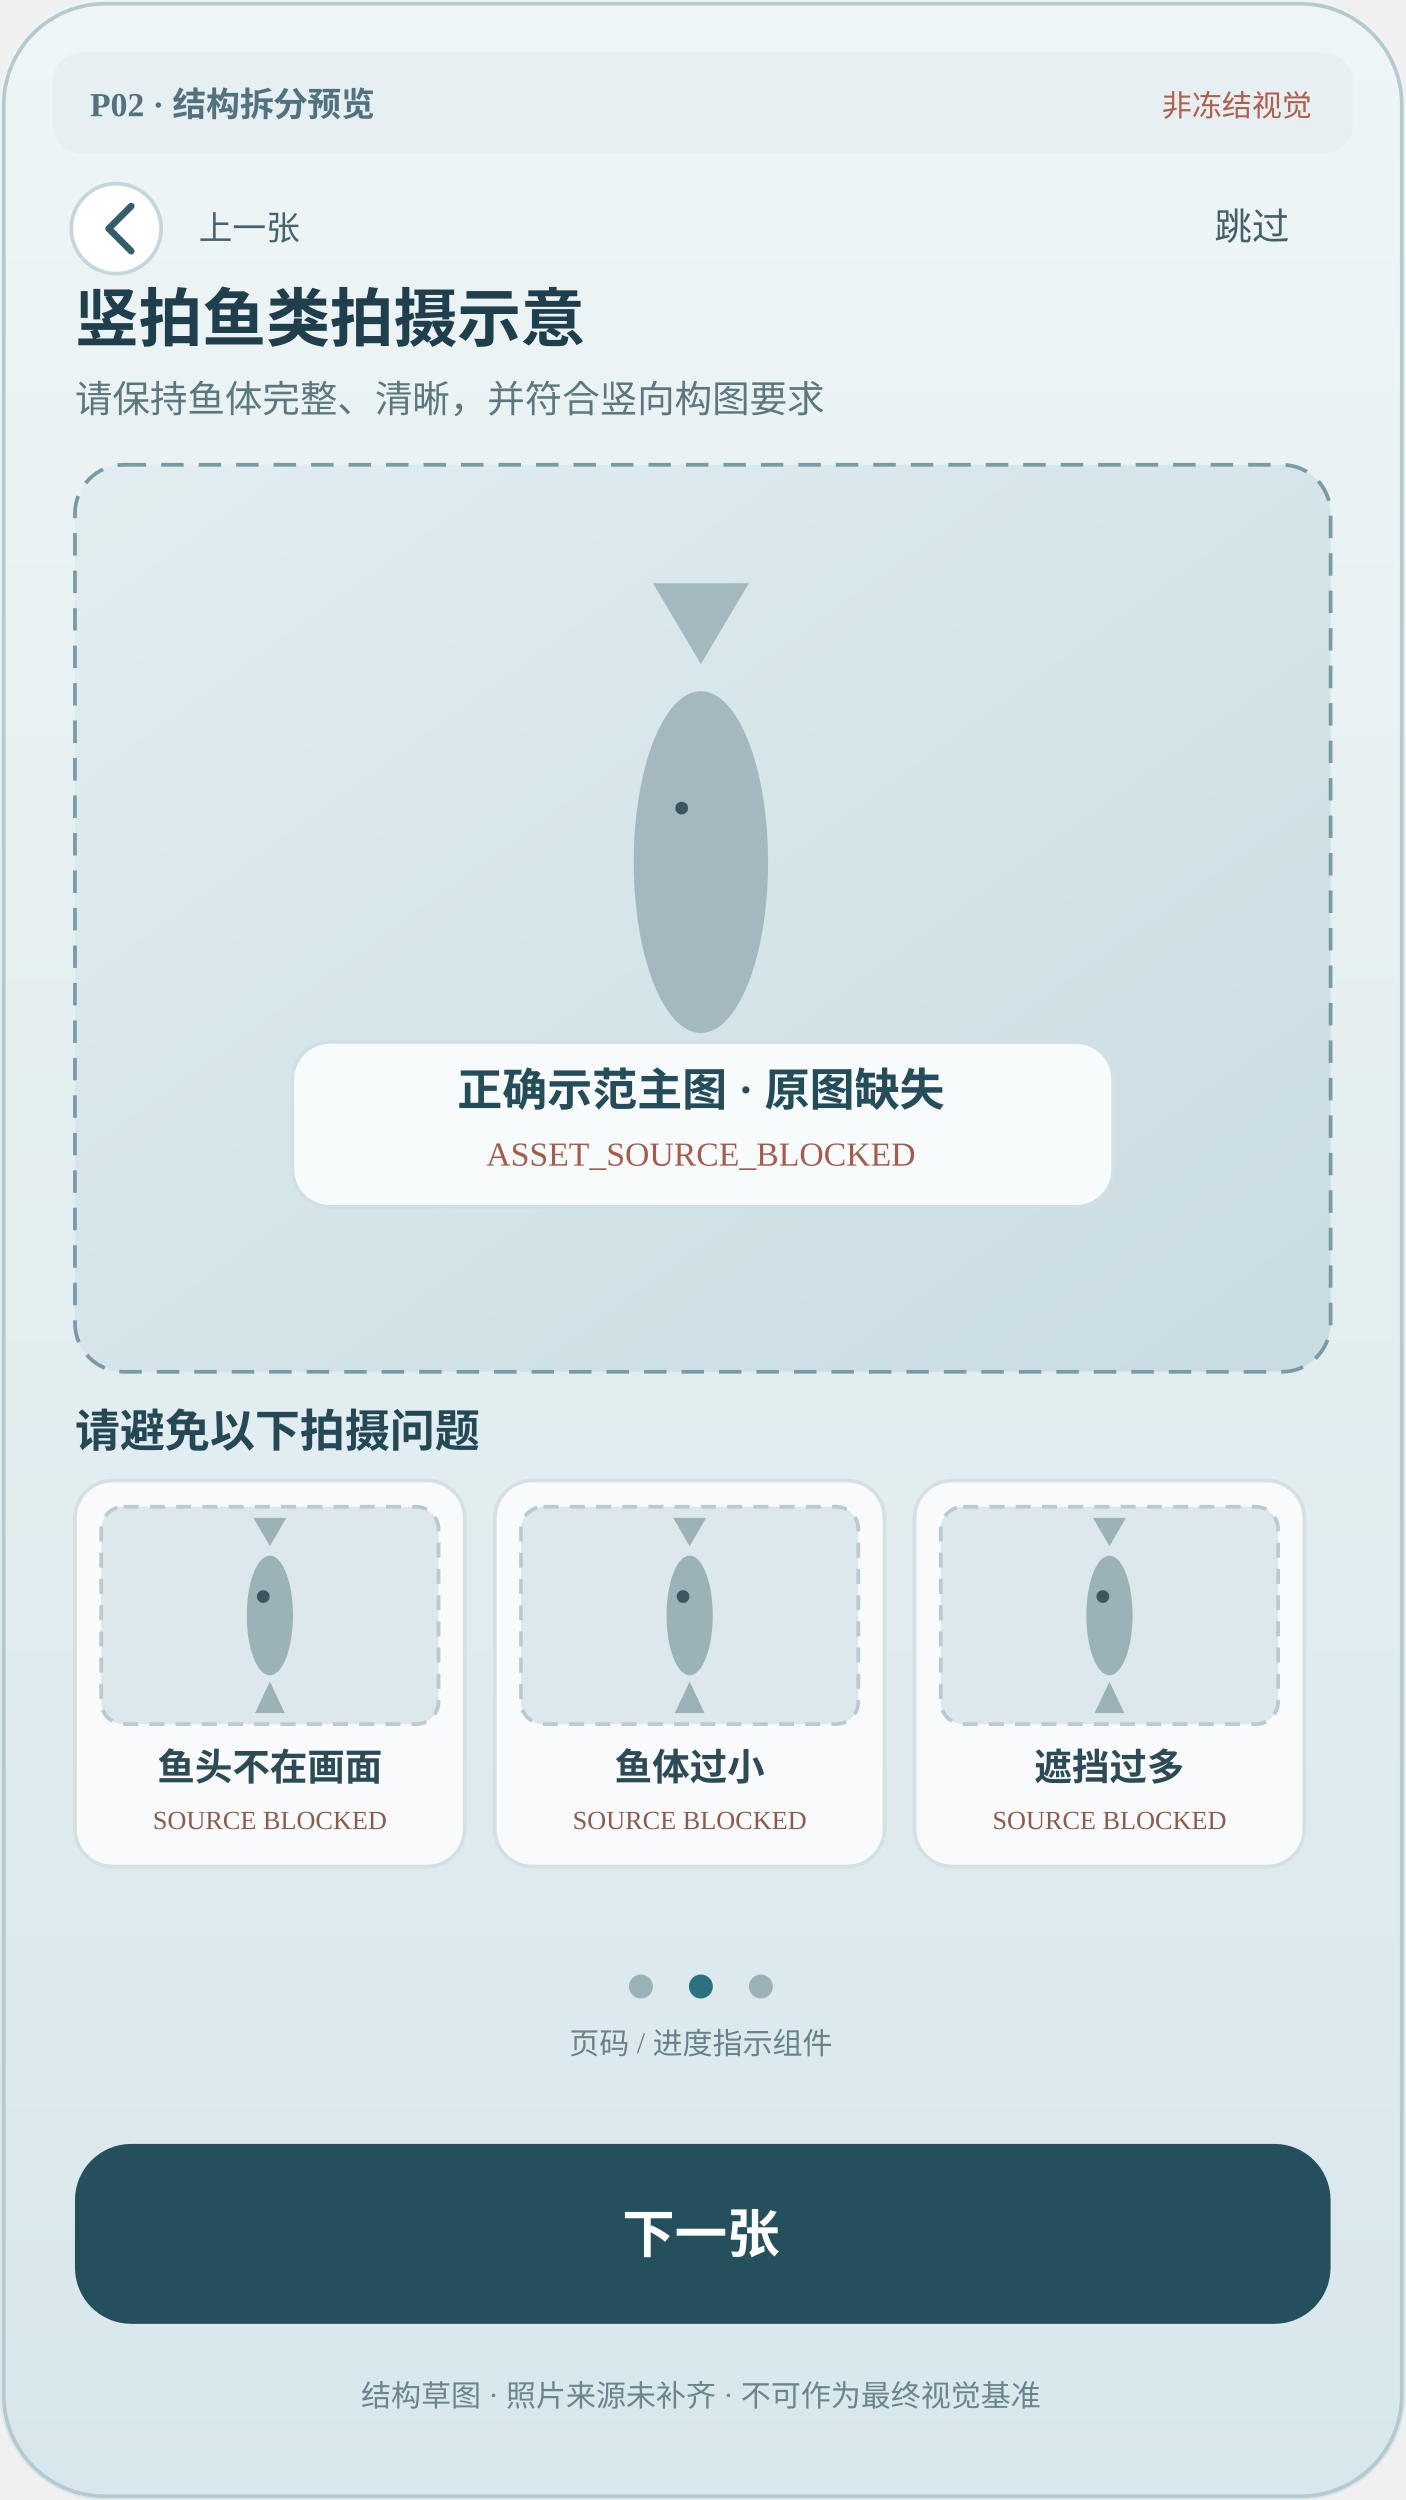
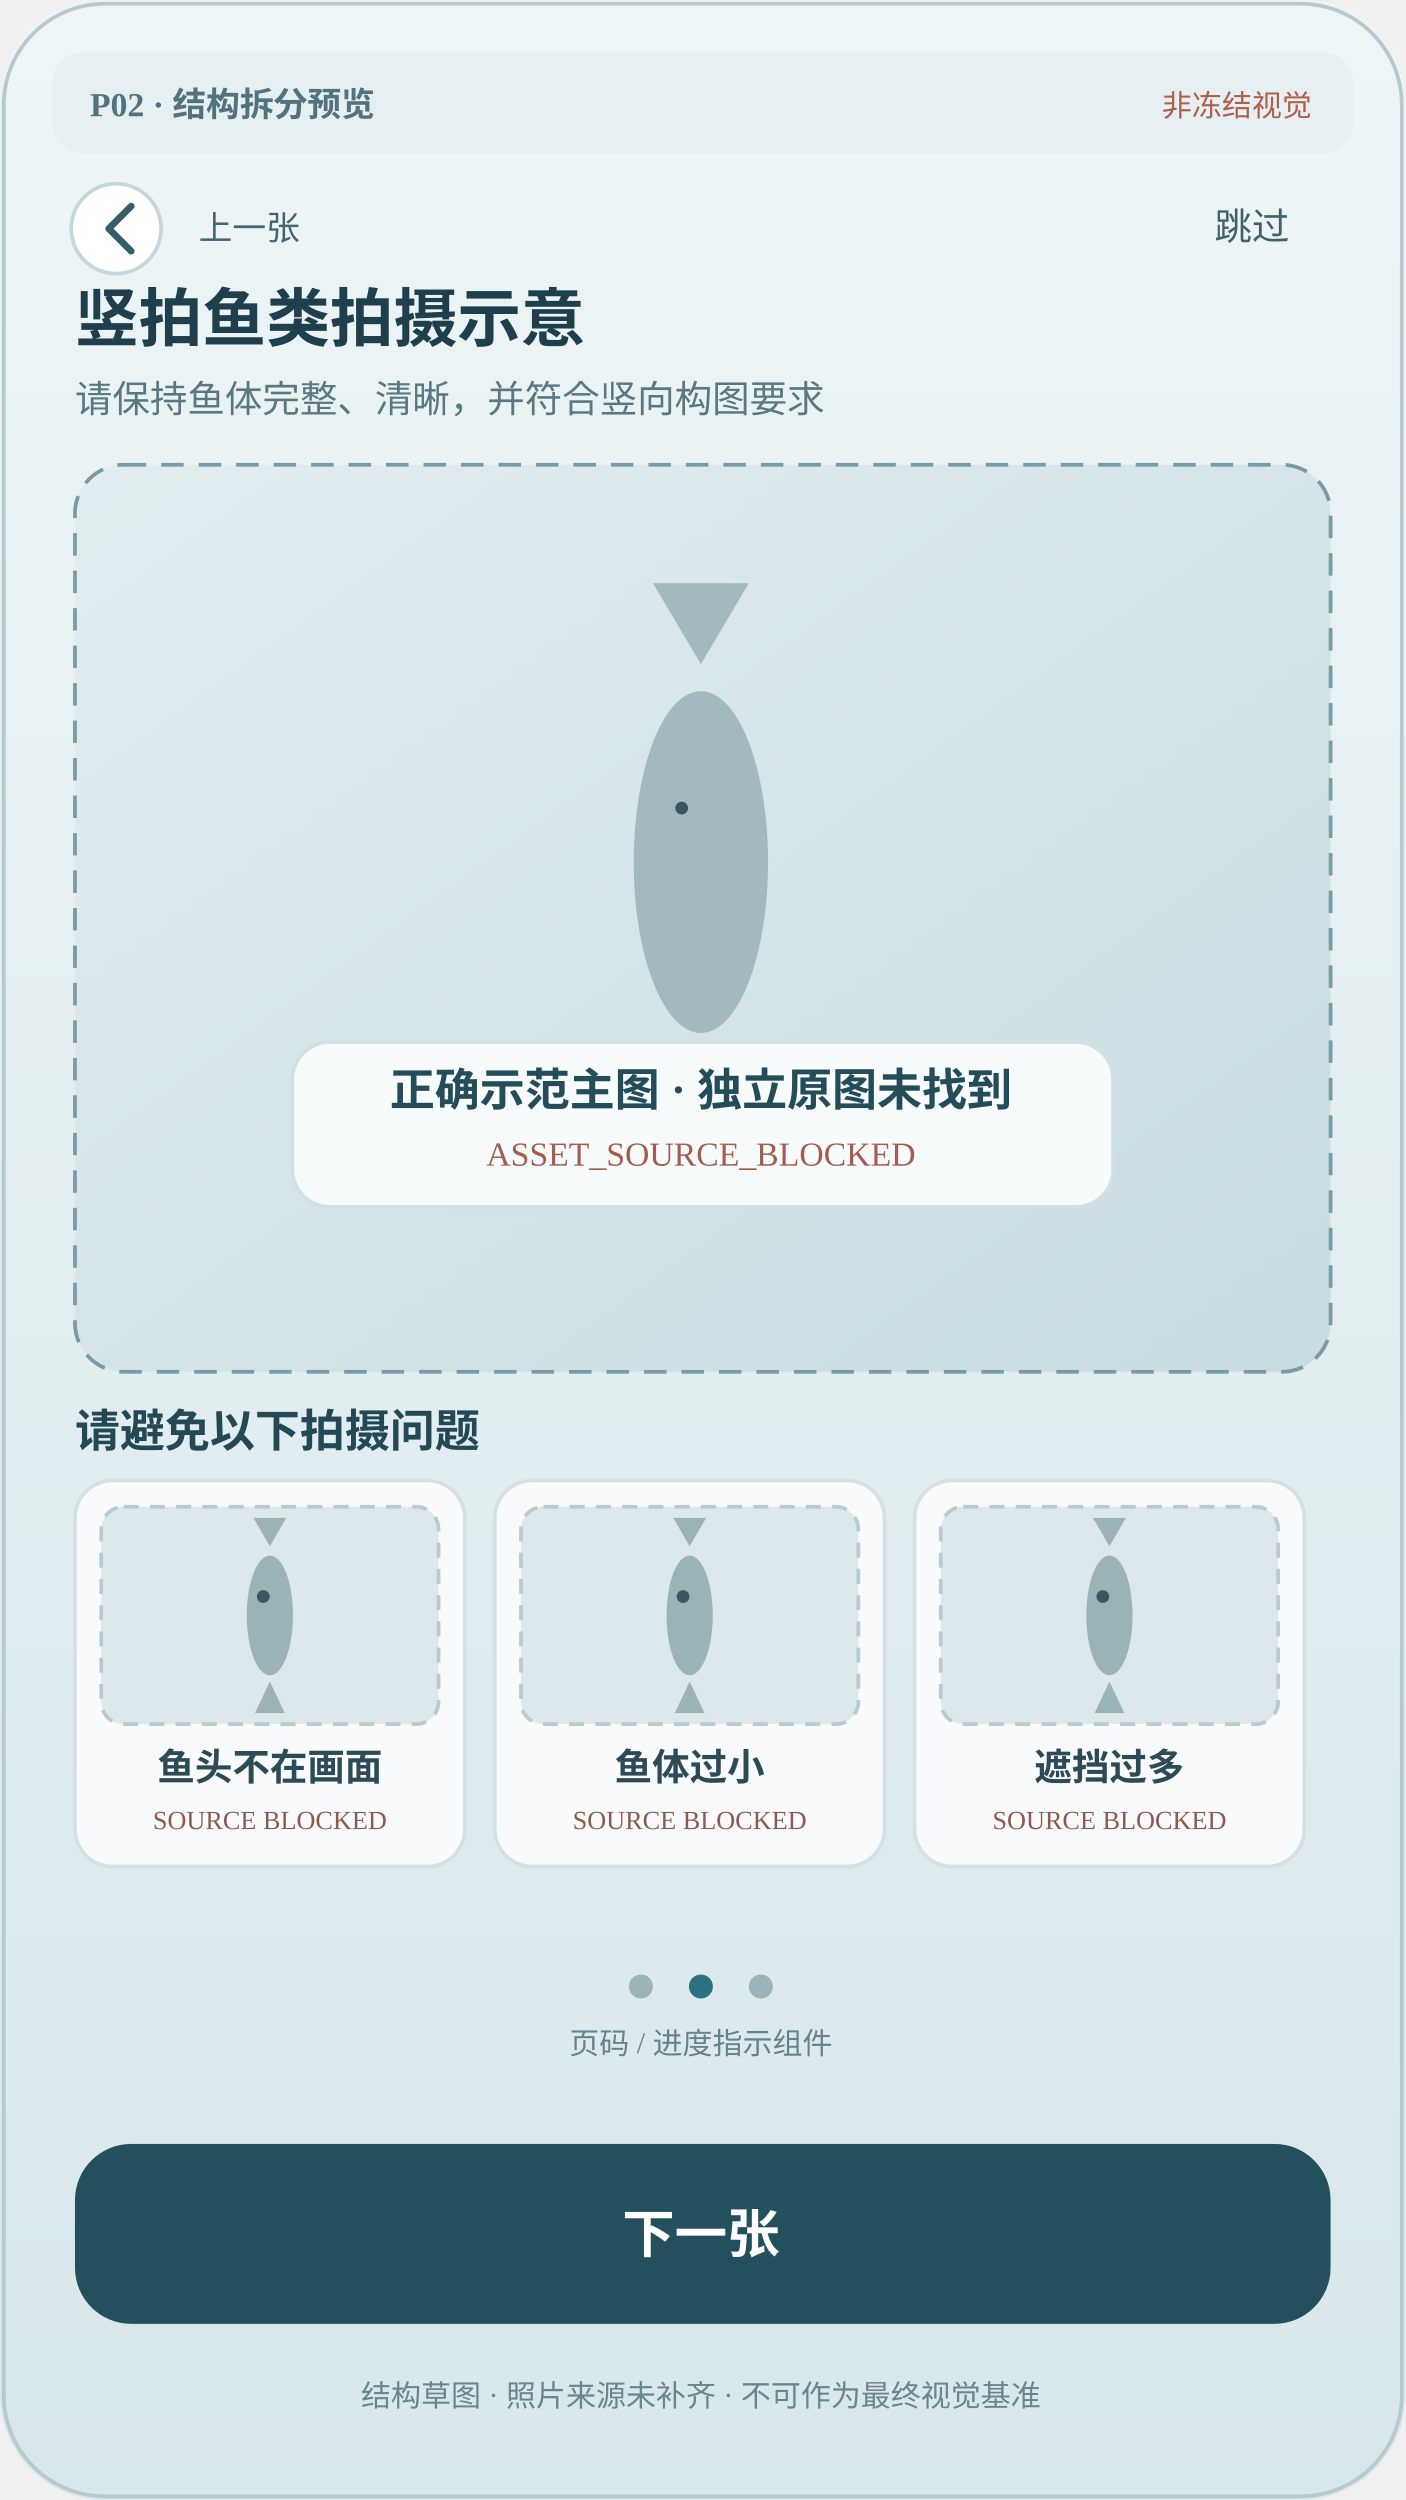
<svg xmlns="http://www.w3.org/2000/svg" width="375" height="667" viewBox="0 0 375 667" role="img" aria-labelledby="title desc" data-authority="STRUCTURE_ONLY_CANDIDATE">
  <defs>
    <linearGradient id="bg" x1="0" y1="0" x2="0" y2="1">
      <stop offset="0" stop-color="#eef5f6" />
      <stop offset="1" stop-color="#d8e7eb" />
    </linearGradient>
    <linearGradient id="hero" x1="0" y1="0" x2="1" y2="1">
      <stop offset="0" stop-color="#e2edf0" />
      <stop offset="1" stop-color="#c8dce2" />
    </linearGradient>
  </defs>
  <rect width="375" height="667" rx="28" fill="url(#bg)" />
  <rect x="1" y="1" width="373" height="665" rx="27" fill="none" stroke="#b6c9cf" />
  <rect x="14" y="14" width="347" height="27" rx="8" fill="#e6eff2" />
  <text x="24" y="31" font-size="9" fill="#52727d" font-weight="700">P02 · 结构拆分预览</text>
  <text x="350" y="31" font-size="8" text-anchor="end" fill="#b05f4d">非冻结视觉</text>
  <g id="p02.navigation">
    <circle cx="31" cy="61" r="12" fill="#fff" stroke="#c5d7dc" />
    <path d="M 35 55 L 29 61 L 35 67" fill="none" stroke="#355d6a" stroke-width="1.8" stroke-linecap="round" stroke-linejoin="round" />
    <text x="53" y="64" font-size="9" fill="#45646f">上一张</text>
    <text x="344" y="64" font-size="10" text-anchor="end" fill="#42616b">跳过</text>
  </g>
  <g id="p02.title_block">
    <text x="20" y="91" font-size="17" fill="#1e3f4b" font-weight="700">竖拍鱼类拍摄示意</text>
    <text x="20" y="110" font-size="10" fill="#5b7780">请保持鱼体完整、清晰，并符合竖向构图要求</text>
  </g>
  <g id="p02.correct_hero">
    <rect x="20" y="124" width="335" height="242" rx="13" fill="url(#hero)" stroke="#789ba6" stroke-dasharray="6 4" />
    <g opacity="0.85">
      <ellipse cx="187" cy="230" rx="17.92" ry="45.6" fill="#9bb2b7" />
      <path d="M 187 177.2 L 174.2 155.6 L 199.8 155.6 Z" fill="#9bb2b7" />
      <path d="M 187 280.4 L 175.48 304.4 L 198.52 304.4 Z" fill="#9bb2b7" />
      <circle cx="181.88" cy="215.6" r="1.7" fill="#203b45" />
    </g>
    <rect x="78" y="278" width="219" height="44" rx="10" fill="#f7fbfc" stroke="#d1e0e4" />
-     <text x="187" y="295" text-anchor="middle" font-size="12" fill="#244c59" font-weight="700">正确示范主图 · 原图缺失</text>
+     <text x="187" y="295" text-anchor="middle" font-size="12" fill="#244c59" font-weight="700">正确示范主图 · 独立原图未找到</text>
    <text x="187" y="311" text-anchor="middle" font-size="9" fill="#a45d4c">ASSET_SOURCE_BLOCKED</text>
  </g>
  <g id="p02.error_examples">
    <text x="20" y="386" font-size="12" fill="#244955" font-weight="700">请避免以下拍摄问题</text>
    <g id="p02.error.1">
      <rect x="20" y="395" width="104" height="103" rx="10" fill="#f8fafb" stroke="#d5e0e5" />
      <rect x="27" y="402" width="90" height="58" rx="6" fill="#dce8eb" stroke="#b7cbd1" stroke-dasharray="4 3" />
      <g opacity="0.85">
        <ellipse cx="72" cy="431" rx="6.16" ry="15.96" fill="#8fa8ad" />
        <path d="M 72 412.52 L 67.6 404.96 L 76.4 404.96 Z" fill="#8fa8ad" />
        <path d="M 72 448.64 L 68.04 457.04 L 75.96 457.04 Z" fill="#8fa8ad" />
        <circle cx="70.24" cy="425.96" r="1.7" fill="#203b45" />
      </g>
      <text x="72" y="475" font-size="10" text-anchor="middle" fill="#2d4b56" font-weight="700">鱼头不在画面</text>
      <text x="72" y="488" font-size="7" text-anchor="middle" fill="#8b5c4e">SOURCE BLOCKED</text>
    </g>
    <g id="p02.error.2">
      <rect x="132" y="395" width="104" height="103" rx="10" fill="#f8fafb" stroke="#d5e0e5" />
      <rect x="139" y="402" width="90" height="58" rx="6" fill="#dce8eb" stroke="#b7cbd1" stroke-dasharray="4 3" />
      <g opacity="0.85">
        <ellipse cx="184" cy="431" rx="6.16" ry="15.96" fill="#8fa8ad" />
        <path d="M 184 412.52 L 179.6 404.96 L 188.4 404.96 Z" fill="#8fa8ad" />
        <path d="M 184 448.64 L 180.04 457.04 L 187.96 457.04 Z" fill="#8fa8ad" />
        <circle cx="182.24" cy="425.96" r="1.7" fill="#203b45" />
      </g>
      <text x="184" y="475" font-size="10" text-anchor="middle" fill="#2d4b56" font-weight="700">鱼体过小</text>
      <text x="184" y="488" font-size="7" text-anchor="middle" fill="#8b5c4e">SOURCE BLOCKED</text>
    </g>
    <g id="p02.error.3">
      <rect x="244" y="395" width="104" height="103" rx="10" fill="#f8fafb" stroke="#d5e0e5" />
      <rect x="251" y="402" width="90" height="58" rx="6" fill="#dce8eb" stroke="#b7cbd1" stroke-dasharray="4 3" />
      <g opacity="0.85">
        <ellipse cx="296" cy="431" rx="6.16" ry="15.96" fill="#8fa8ad" />
        <path d="M 296 412.52 L 291.6 404.96 L 300.4 404.96 Z" fill="#8fa8ad" />
        <path d="M 296 448.64 L 292.04 457.04 L 299.96 457.04 Z" fill="#8fa8ad" />
        <circle cx="294.24" cy="425.96" r="1.7" fill="#203b45" />
      </g>
      <text x="296" y="475" font-size="10" text-anchor="middle" fill="#2d4b56" font-weight="700">遮挡过多</text>
      <text x="296" y="488" font-size="7" text-anchor="middle" fill="#8b5c4e">SOURCE BLOCKED</text>
    </g>
  </g>
  <g id="p02.pagination">
    <circle cx="171" cy="530" r="3.2" fill="#9bb2b8" />
    <circle cx="187" cy="530" r="3.2" fill="#2c7182" />
    <circle cx="203" cy="530" r="3.2" fill="#9bb2b8" />
    <text x="187" y="548" font-size="8" text-anchor="middle" fill="#67828a">页码 / 进度指示组件</text>
  </g>
  <g id="p02.footer_action">
    <rect x="20" y="572" width="335" height="48" rx="15" fill="#244f5d" />
    <text x="187" y="601" font-size="14" text-anchor="middle" fill="#fff" font-weight="700">下一张</text>
    <text x="187" y="642" font-size="8" text-anchor="middle" fill="#6b858d">结构草图 · 照片来源未补齐 · 不可作为最终视觉基准</text>
  </g>
</svg>
